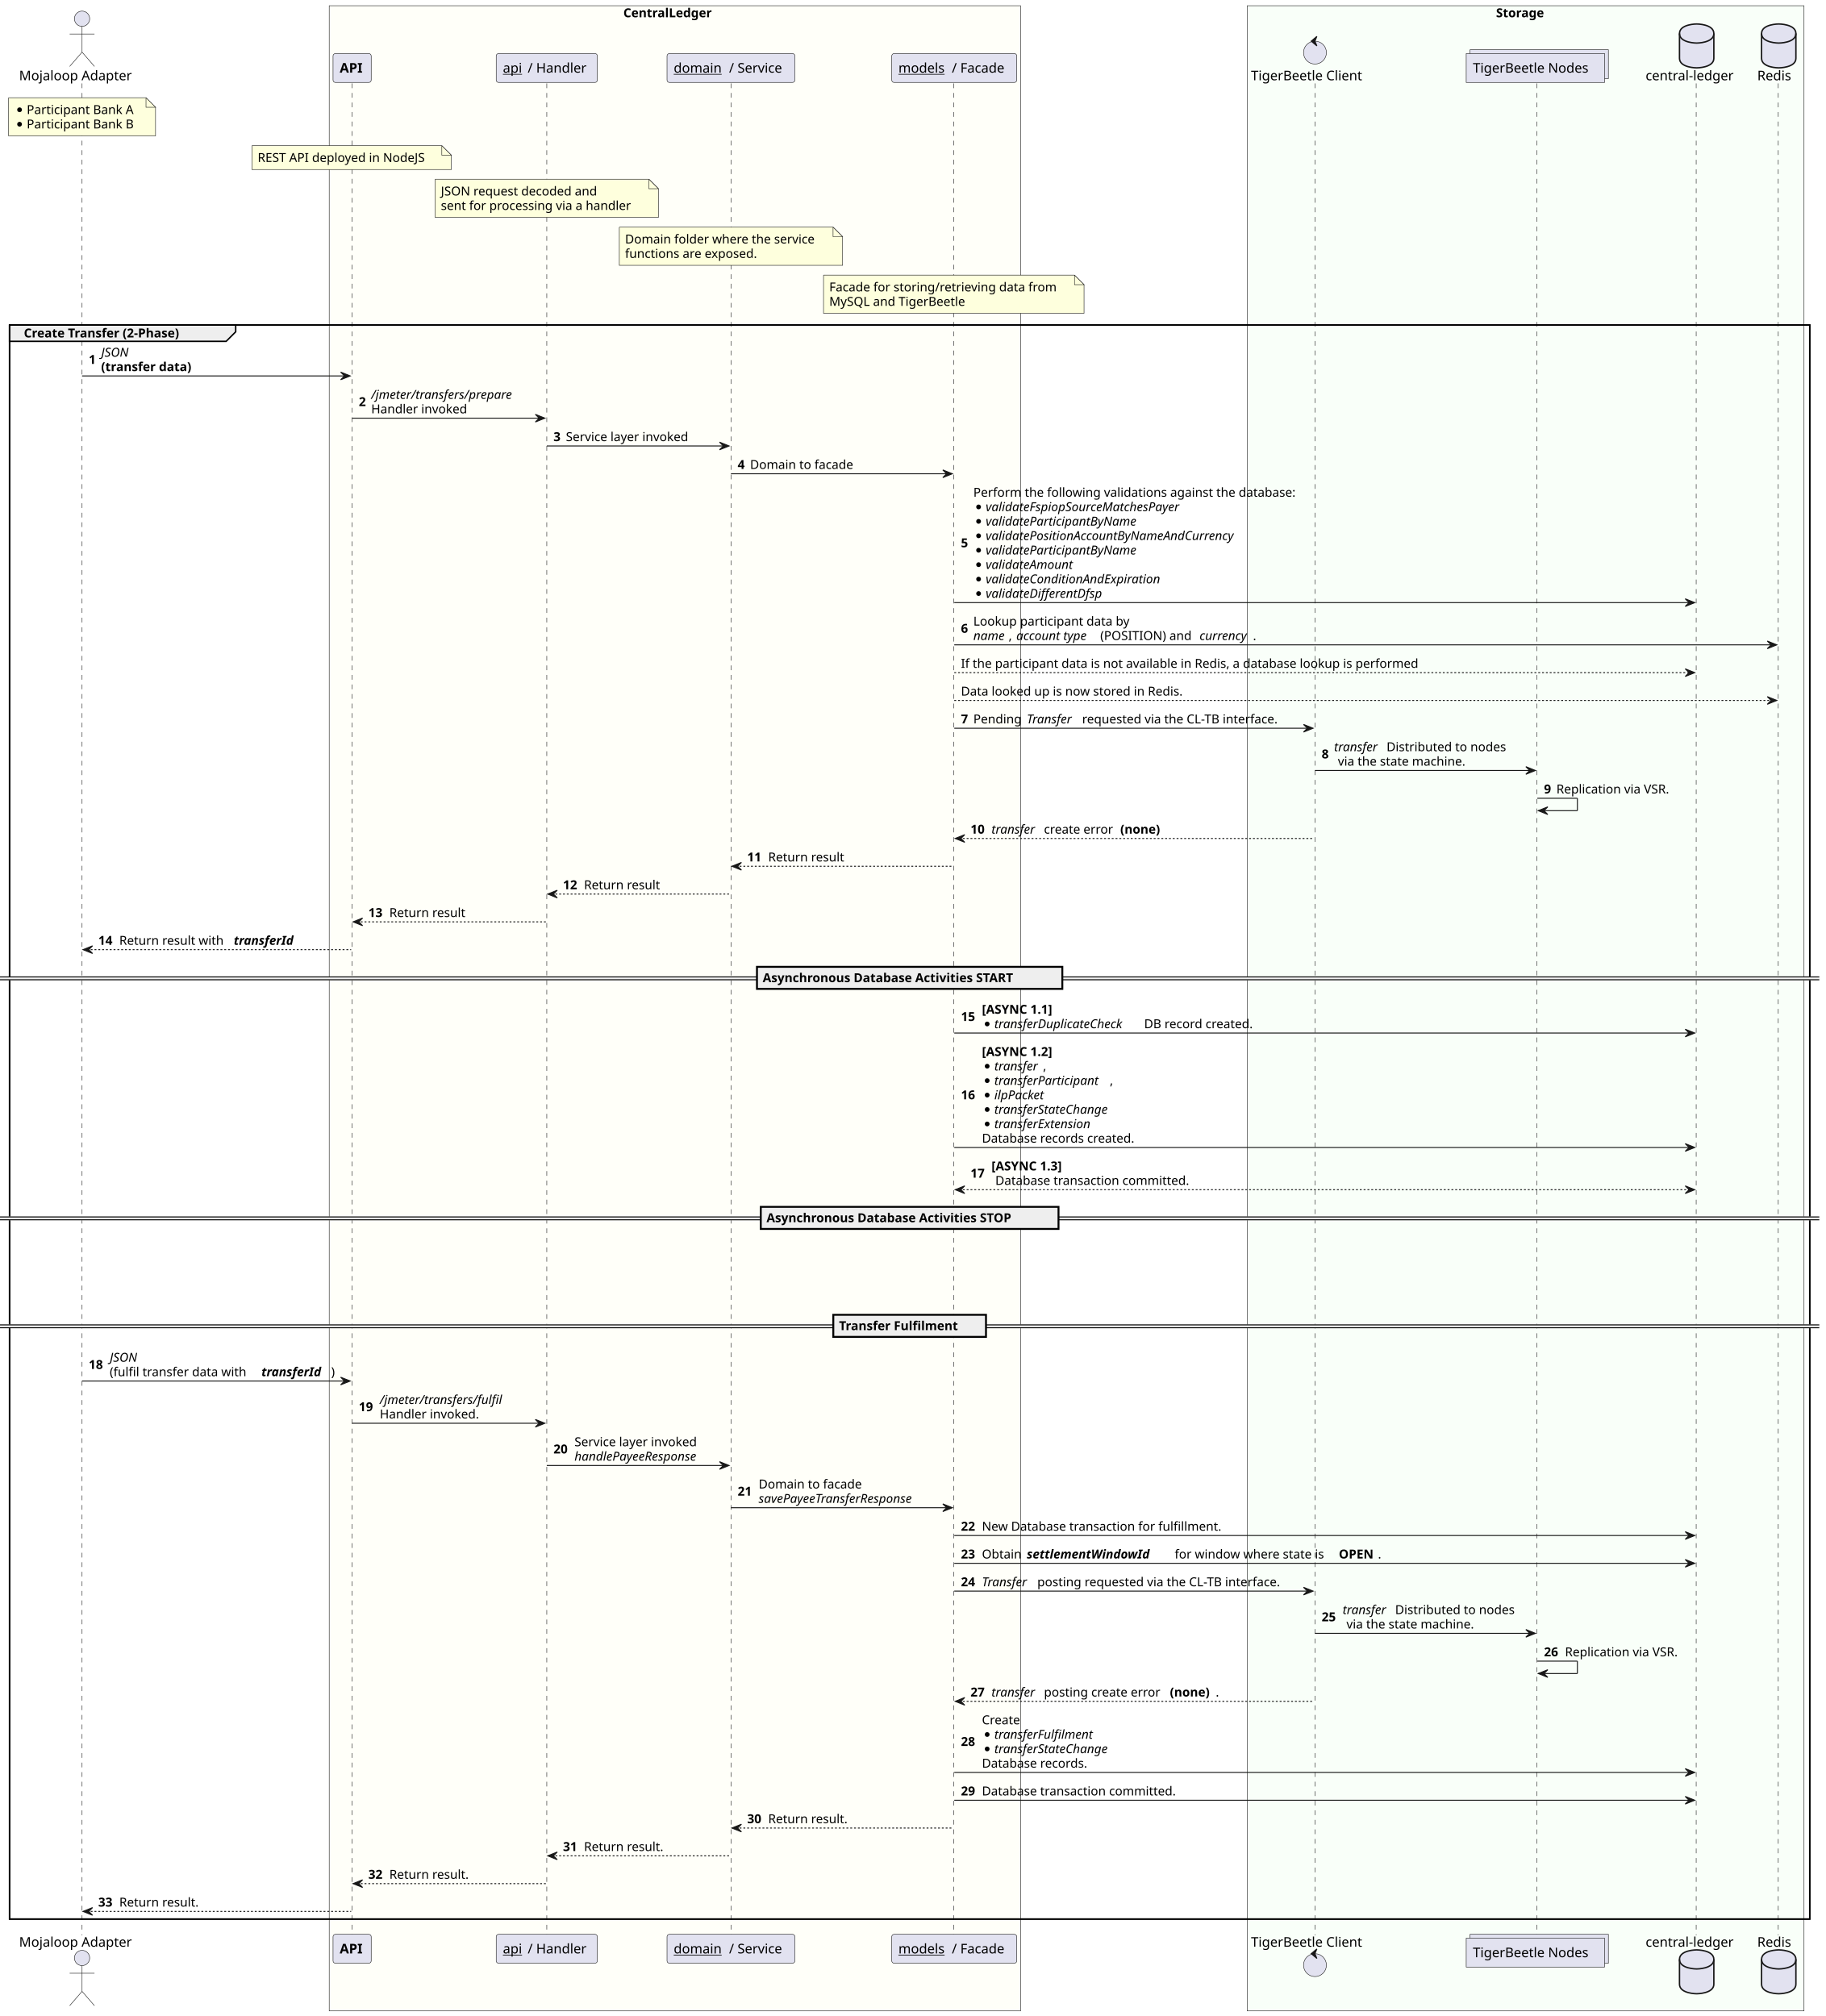
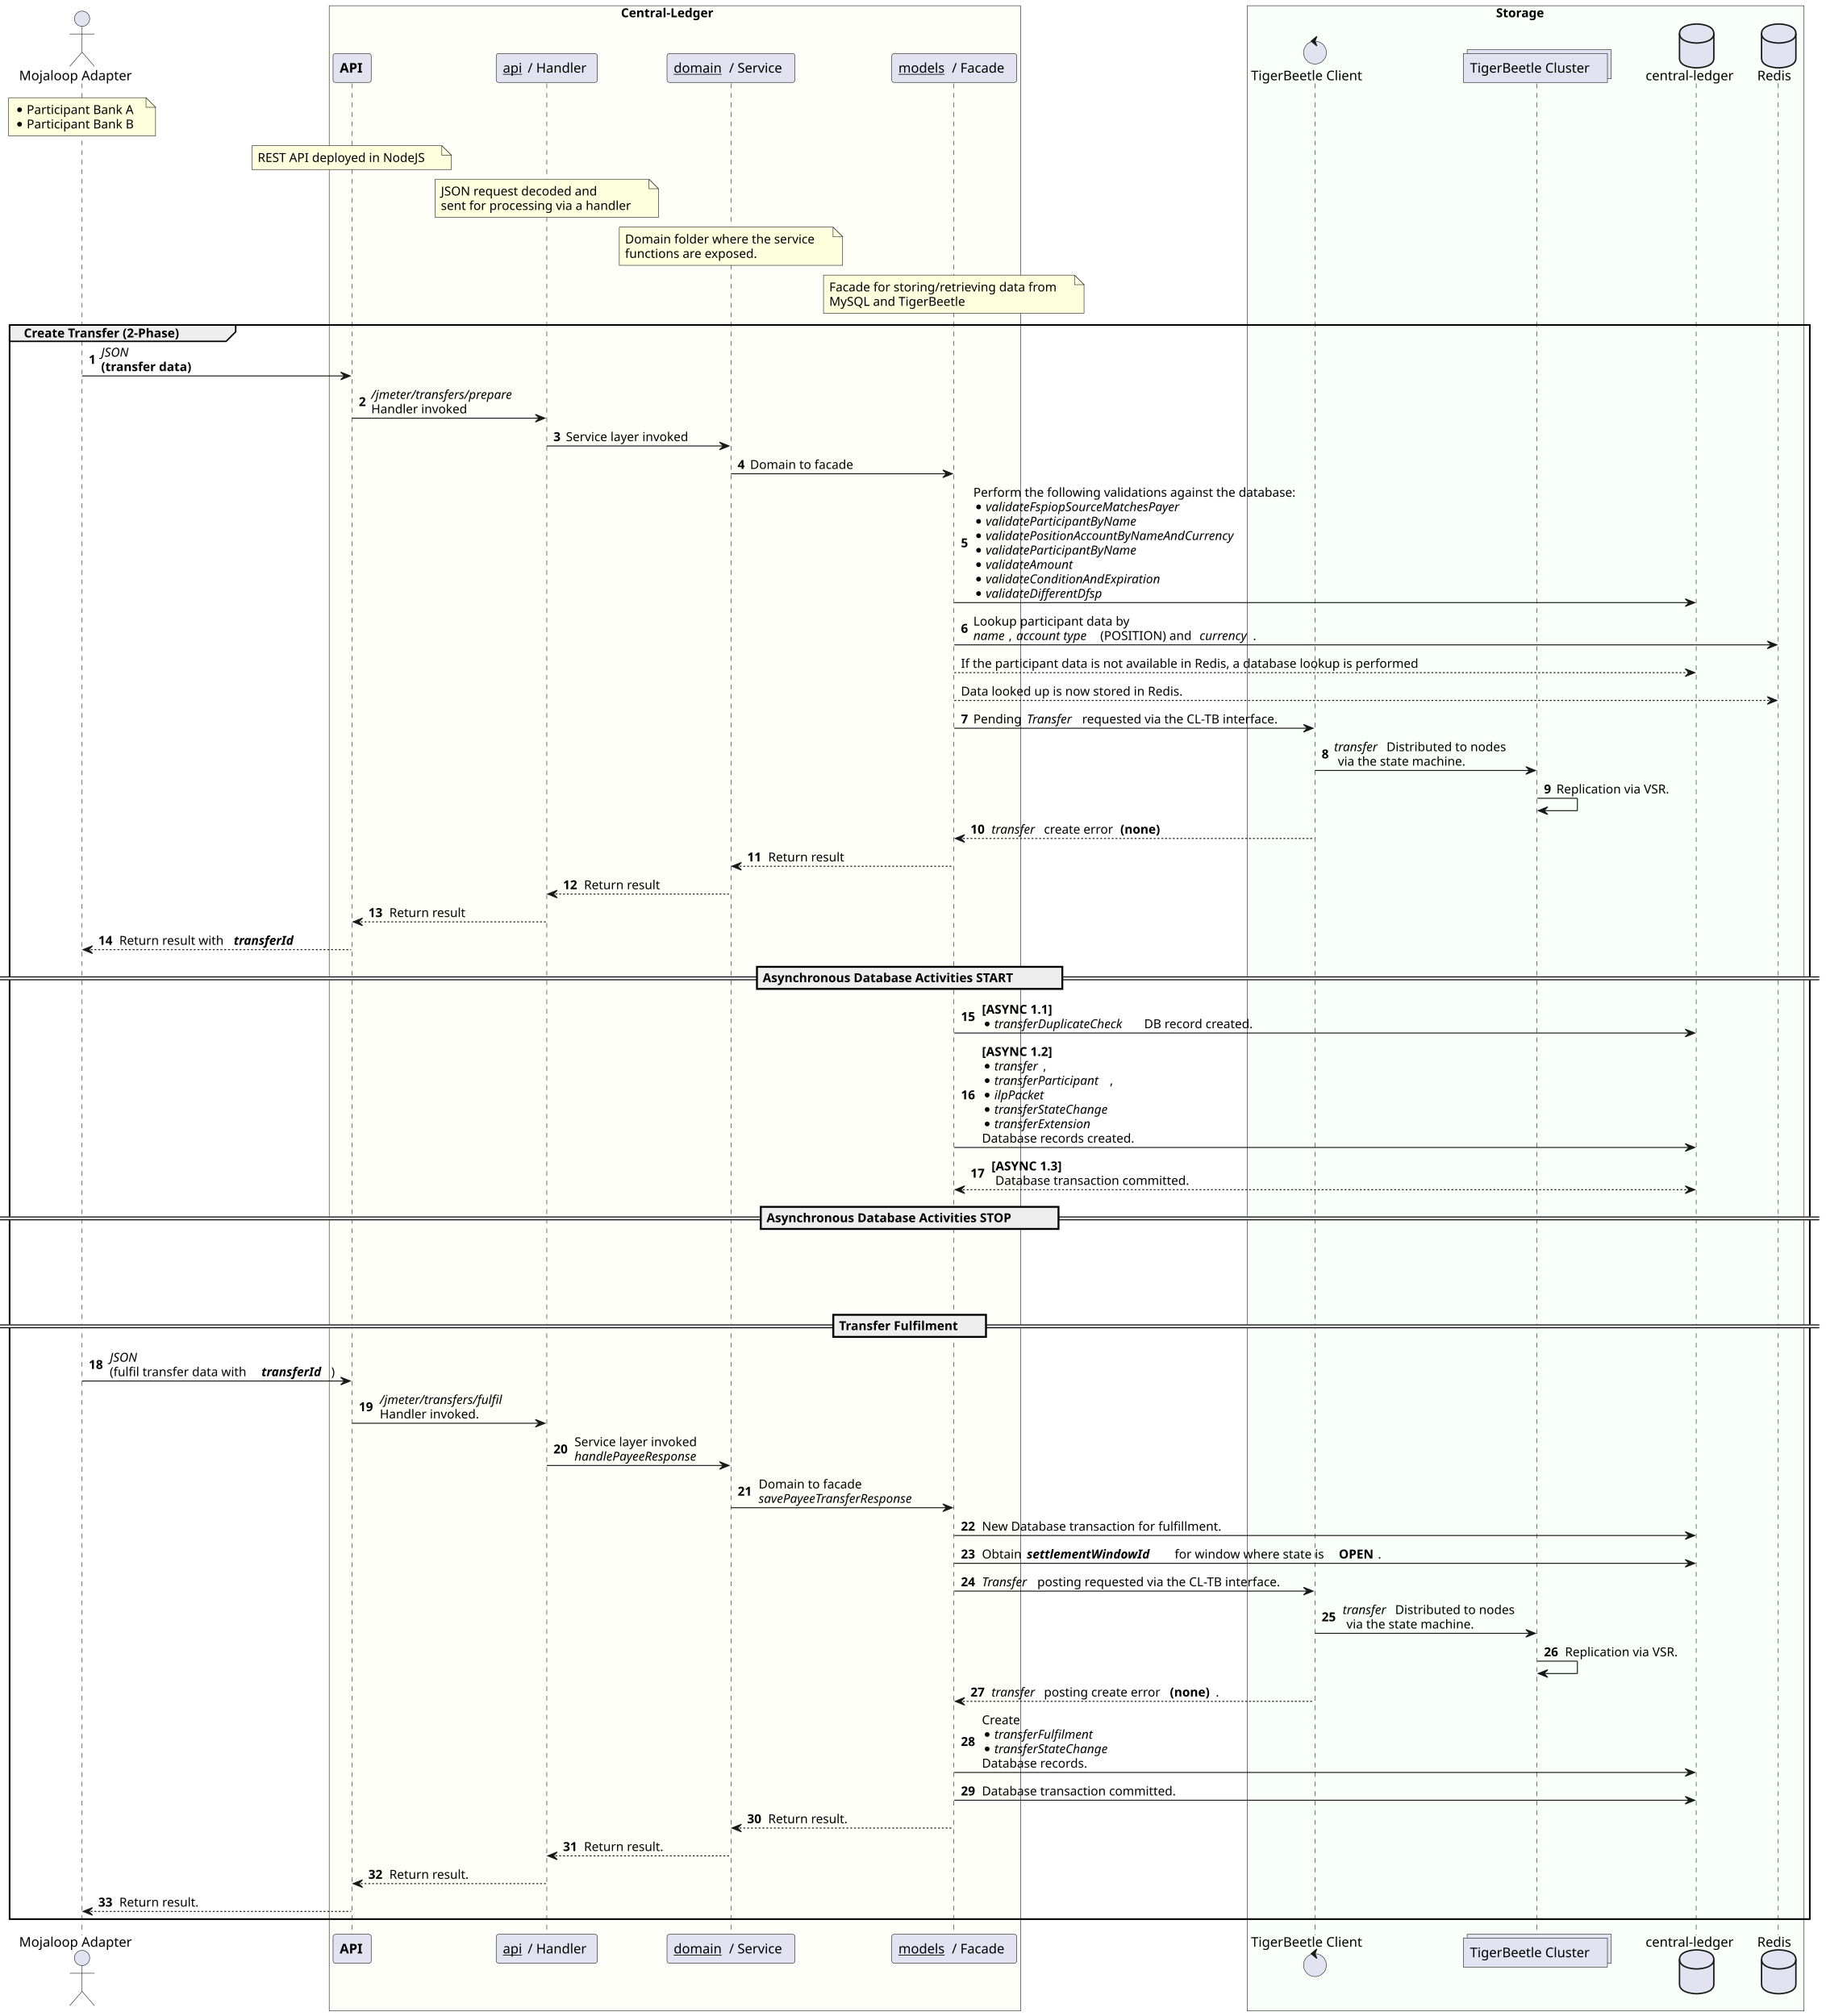
<svg xmlns="http://www.w3.org/2000/svg" contentStyleType="text/css" height="2113px" preserveAspectRatio="none" style="width:1913px;height:2113px;background:#FFFFFF;" version="1.1" viewBox="0 0 1913 2113" width="1913px" zoomAndPan="magnify">
  <defs />
  <g>
    <rect fill="#FFFFF9" height="2101.688" style="stroke:#181818;stroke-width:0.5;" width="724.5" x="345" y="6" />
-     <text fill="#000000" font-family="sans-serif" font-size="13" font-weight="bold" lengthAdjust="spacing" textLength="103" x="653.25" y="18.067">CentralLedger</text>
+     <text fill="#000000" font-family="sans-serif" font-size="13" font-weight="bold" lengthAdjust="spacing" textLength="108" x="650.75" y="18.067">Central-Ledger</text>
    <rect fill="#F9FFF9" height="2101.688" style="stroke:#181818;stroke-width:0.5;" width="583.5" x="1307" y="6" />
    <text fill="#000000" font-family="sans-serif" font-size="13" font-weight="bold" lengthAdjust="spacing" textLength="57" x="1567.75" y="18.067">Storage</text>
    <rect height="1670.766" style="stroke:#000000;stroke-width:1.5;fill:none;" width="1886.5" x="10" y="340.625" />
    <line style="stroke:#181818;stroke-width:0.5;fill:none;stroke-dasharray:5.0,5.0;" x1="86" x2="86" y1="87.43" y2="2028.391" />
    <line style="stroke:#181818;stroke-width:0.5;fill:none;stroke-dasharray:5.0,5.0;" x1="369" x2="369" y1="87.43" y2="2028.391" />
    <line style="stroke:#181818;stroke-width:0.5;fill:none;stroke-dasharray:5.0,5.0;" x1="573" x2="573" y1="87.43" y2="2028.391" />
    <line style="stroke:#181818;stroke-width:0.5;fill:none;stroke-dasharray:5.0,5.0;" x1="766" x2="766" y1="87.43" y2="2028.391" />
    <line style="stroke:#181818;stroke-width:0.5;fill:none;stroke-dasharray:5.0,5.0;" x1="999.5" x2="999.5" y1="87.43" y2="2028.391" />
    <line style="stroke:#181818;stroke-width:0.5;fill:none;stroke-dasharray:5.0,5.0;" x1="1378" x2="1378" y1="87.43" y2="2028.391" />
    <line style="stroke:#181818;stroke-width:0.5;fill:none;stroke-dasharray:5.0,5.0;" x1="1610.5" x2="1610.5" y1="87.43" y2="2028.391" />
    <line style="stroke:#181818;stroke-width:0.5;fill:none;stroke-dasharray:5.0,5.0;" x1="1777.5" x2="1777.5" y1="87.43" y2="2028.391" />
    <line style="stroke:#181818;stroke-width:0.5;fill:none;stroke-dasharray:5.0,5.0;" x1="1863.5" x2="1863.5" y1="87.43" y2="2028.391" />
    <text fill="#000000" font-family="sans-serif" font-size="14" lengthAdjust="spacing" textLength="126" x="20" y="84.128">Mojaloop Adapter</text>
    <ellipse cx="86" cy="19.633" fill="#E2E2F0" rx="8" ry="8" style="stroke:#181818;stroke-width:0.5;" />
    <path d="M86,27.633 L86,54.633 M73,35.633 L99,35.633 M86,54.633 L73,69.633 M86,54.633 L99,69.633 " fill="none" style="stroke:#181818;stroke-width:0.5;" />
    <text fill="#000000" font-family="sans-serif" font-size="14" lengthAdjust="spacing" textLength="126" x="20" y="2040.386">Mojaloop Adapter</text>
    <ellipse cx="86" cy="2052.188" fill="#E2E2F0" rx="8" ry="8" style="stroke:#181818;stroke-width:0.5;" />
    <path d="M86,2060.188 L86,2087.188 M73,2068.188 L99,2068.188 M86,2087.188 L73,2102.188 M86,2087.188 L99,2102.188 " fill="none" style="stroke:#181818;stroke-width:0.5;" />
    <rect fill="#E2E2F0" height="30.297" rx="2.5" ry="2.5" style="stroke:#181818;stroke-width:0.5;" width="40" x="349" y="56.133" />
    <text fill="#000000" font-family="sans-serif" font-size="14" font-weight="bold" lengthAdjust="spacing" textLength="26" x="356" y="76.128">API</text>
    <rect fill="#E2E2F0" height="30.297" rx="2.5" ry="2.5" style="stroke:#181818;stroke-width:0.5;" width="40" x="349" y="2027.391" />
    <text fill="#000000" font-family="sans-serif" font-size="14" font-weight="bold" lengthAdjust="spacing" textLength="26" x="356" y="2047.386">API</text>
    <rect fill="#E2E2F0" height="30.297" rx="2.5" ry="2.5" style="stroke:#181818;stroke-width:0.5;" width="106" x="520" y="56.133" />
    <text fill="#000000" font-family="sans-serif" font-size="14" lengthAdjust="spacing" text-decoration="underline" textLength="22" x="527" y="76.128">api</text>
    <text fill="#000000" font-family="sans-serif" font-size="14" lengthAdjust="spacing" textLength="66" x="553" y="76.128">/ Handler</text>
    <rect fill="#E2E2F0" height="30.297" rx="2.5" ry="2.5" style="stroke:#181818;stroke-width:0.5;" width="106" x="520" y="2027.391" />
    <text fill="#000000" font-family="sans-serif" font-size="14" lengthAdjust="spacing" text-decoration="underline" textLength="22" x="527" y="2047.386">api</text>
    <text fill="#000000" font-family="sans-serif" font-size="14" lengthAdjust="spacing" textLength="66" x="553" y="2047.386">/ Handler</text>
    <rect fill="#E2E2F0" height="30.297" rx="2.5" ry="2.5" style="stroke:#181818;stroke-width:0.5;" width="134" x="699" y="56.133" />
    <text fill="#000000" font-family="sans-serif" font-size="14" lengthAdjust="spacing" text-decoration="underline" textLength="54" x="706" y="76.128">domain</text>
    <text fill="#000000" font-family="sans-serif" font-size="14" lengthAdjust="spacing" textLength="62" x="764" y="76.128">/ Service</text>
    <rect fill="#E2E2F0" height="30.297" rx="2.5" ry="2.5" style="stroke:#181818;stroke-width:0.5;" width="134" x="699" y="2027.391" />
    <text fill="#000000" font-family="sans-serif" font-size="14" lengthAdjust="spacing" text-decoration="underline" textLength="54" x="706" y="2047.386">domain</text>
    <text fill="#000000" font-family="sans-serif" font-size="14" lengthAdjust="spacing" textLength="62" x="764" y="2047.386">/ Service</text>
    <rect fill="#E2E2F0" height="30.297" rx="2.5" ry="2.5" style="stroke:#181818;stroke-width:0.5;" width="131" x="934.5" y="56.133" />
    <text fill="#000000" font-family="sans-serif" font-size="14" lengthAdjust="spacing" text-decoration="underline" textLength="52" x="941.5" y="76.128">models</text>
    <text fill="#000000" font-family="sans-serif" font-size="14" lengthAdjust="spacing" textLength="61" x="997.5" y="76.128">/ Facade</text>
    <rect fill="#E2E2F0" height="30.297" rx="2.5" ry="2.5" style="stroke:#181818;stroke-width:0.5;" width="131" x="934.5" y="2027.391" />
    <text fill="#000000" font-family="sans-serif" font-size="14" lengthAdjust="spacing" text-decoration="underline" textLength="52" x="941.5" y="2047.386">models</text>
    <text fill="#000000" font-family="sans-serif" font-size="14" lengthAdjust="spacing" textLength="61" x="997.5" y="2047.386">/ Facade</text>
    <text fill="#000000" font-family="sans-serif" font-size="14" lengthAdjust="spacing" textLength="128" x="1311" y="84.128">TigerBeetle Client</text>
    <ellipse cx="1378" cy="55.133" fill="#E2E2F0" rx="12" ry="12" style="stroke:#181818;stroke-width:0.5;" />
    <polygon fill="#181818" points="1374,43.133,1380,38.133,1378,43.133,1380,48.133,1374,43.133" style="stroke:#181818;stroke-width:1.0;" />
    <text fill="#000000" font-family="sans-serif" font-size="14" lengthAdjust="spacing" textLength="128" x="1311" y="2040.386">TigerBeetle Client</text>
    <ellipse cx="1378" cy="2059.688" fill="#E2E2F0" rx="12" ry="12" style="stroke:#181818;stroke-width:0.5;" />
    <polygon fill="#181818" points="1374,2047.688,1380,2042.688,1378,2047.688,1380,2052.688,1374,2047.688" style="stroke:#181818;stroke-width:1.0;" />
-     <rect fill="#E2E2F0" height="30.297" style="stroke:#181818;stroke-width:0.5;" width="145" x="1540.5" y="52.133" />
-     <rect fill="#E2E2F0" height="30.297" style="stroke:#181818;stroke-width:0.5;" width="145" x="1536.5" y="56.133" />
-     <text fill="#000000" font-family="sans-serif" font-size="14" lengthAdjust="spacing" textLength="131" x="1543.5" y="76.128">TigerBeetle Nodes</text>
-     <rect fill="#E2E2F0" height="30.297" style="stroke:#181818;stroke-width:0.5;" width="145" x="1540.5" y="2027.391" />
-     <rect fill="#E2E2F0" height="30.297" style="stroke:#181818;stroke-width:0.5;" width="145" x="1536.5" y="2031.391" />
-     <text fill="#000000" font-family="sans-serif" font-size="14" lengthAdjust="spacing" textLength="131" x="1543.5" y="2051.386">TigerBeetle Nodes</text>
+     <rect fill="#E2E2F0" height="30.297" style="stroke:#181818;stroke-width:0.5;" width="151" x="1537.5" y="52.133" />
+     <rect fill="#E2E2F0" height="30.297" style="stroke:#181818;stroke-width:0.5;" width="151" x="1533.5" y="56.133" />
+     <text fill="#000000" font-family="sans-serif" font-size="14" lengthAdjust="spacing" textLength="137" x="1540.5" y="76.128">TigerBeetle Cluster</text>
+     <rect fill="#E2E2F0" height="30.297" style="stroke:#181818;stroke-width:0.5;" width="151" x="1537.5" y="2027.391" />
+     <rect fill="#E2E2F0" height="30.297" style="stroke:#181818;stroke-width:0.5;" width="151" x="1533.5" y="2031.391" />
+     <text fill="#000000" font-family="sans-serif" font-size="14" lengthAdjust="spacing" textLength="137" x="1540.5" y="2051.386">TigerBeetle Cluster</text>
    <text fill="#000000" font-family="sans-serif" font-size="14" lengthAdjust="spacing" textLength="101" x="1724.5" y="84.128">central-ledger</text>
    <path d="M1760,35.133 C1760,25.133 1778,25.133 1778,25.133 C1778,25.133 1796,25.133 1796,35.133 L1796,61.133 C1796,71.133 1778,71.133 1778,71.133 C1778,71.133 1760,71.133 1760,61.133 L1760,35.133 " fill="#E2E2F0" style="stroke:#181818;stroke-width:1.5;" />
    <path d="M1760,35.133 C1760,45.133 1778,45.133 1778,45.133 C1778,45.133 1796,45.133 1796,35.133 " fill="none" style="stroke:#181818;stroke-width:1.5;" />
    <text fill="#000000" font-family="sans-serif" font-size="14" lengthAdjust="spacing" textLength="101" x="1724.5" y="2040.386">central-ledger</text>
    <path d="M1760,2053.688 C1760,2043.688 1778,2043.688 1778,2043.688 C1778,2043.688 1796,2043.688 1796,2053.688 L1796,2079.688 C1796,2089.688 1778,2089.688 1778,2089.688 C1778,2089.688 1760,2089.688 1760,2079.688 L1760,2053.688 " fill="#E2E2F0" style="stroke:#181818;stroke-width:1.5;" />
    <path d="M1760,2053.688 C1760,2063.688 1778,2063.688 1778,2063.688 C1778,2063.688 1796,2063.688 1796,2053.688 " fill="none" style="stroke:#181818;stroke-width:1.5;" />
    <text fill="#000000" font-family="sans-serif" font-size="14" lengthAdjust="spacing" textLength="39" x="1841.5" y="84.128">Redis</text>
    <path d="M1846,35.133 C1846,25.133 1864,25.133 1864,25.133 C1864,25.133 1882,25.133 1882,35.133 L1882,61.133 C1882,71.133 1864,71.133 1864,71.133 C1864,71.133 1846,71.133 1846,61.133 L1846,35.133 " fill="#E2E2F0" style="stroke:#181818;stroke-width:1.5;" />
    <path d="M1846,35.133 C1846,45.133 1864,45.133 1864,45.133 C1864,45.133 1882,45.133 1882,35.133 " fill="none" style="stroke:#181818;stroke-width:1.5;" />
    <text fill="#000000" font-family="sans-serif" font-size="14" lengthAdjust="spacing" textLength="39" x="1841.5" y="2040.386">Redis</text>
    <path d="M1846,2053.688 C1846,2043.688 1864,2043.688 1864,2043.688 C1864,2043.688 1882,2043.688 1882,2053.688 L1882,2079.688 C1882,2089.688 1864,2089.688 1864,2089.688 C1864,2089.688 1846,2089.688 1846,2079.688 L1846,2053.688 " fill="#E2E2F0" style="stroke:#181818;stroke-width:1.5;" />
    <path d="M1846,2053.688 C1846,2063.688 1864,2063.688 1864,2063.688 C1864,2063.688 1882,2063.688 1882,2053.688 " fill="none" style="stroke:#181818;stroke-width:1.5;" />
    <path d="M9,102.43 L9,142.43 L163,142.43 L163,112.43 L153,102.43 L9,102.43 " fill="#FEFFDD" style="stroke:#181818;stroke-width:0.5;" />
    <path d="M153,102.43 L153,112.43 L163,112.43 L153,102.43 " fill="#FEFFDD" style="stroke:#181818;stroke-width:0.5;" />
    <ellipse cx="20.5" cy="115.062" fill="#000000" rx="2.5" ry="2.5" style="stroke:#000000;stroke-width:0.0;" />
    <text fill="#000000" font-family="sans-serif" font-size="13" lengthAdjust="spacing" textLength="120" x="28" y="119.497">Participant Bank A</text>
    <ellipse cx="20.5" cy="130.195" fill="#000000" rx="2.5" ry="2.5" style="stroke:#000000;stroke-width:0.0;" />
    <text fill="#000000" font-family="sans-serif" font-size="13" lengthAdjust="spacing" textLength="120" x="28" y="134.629">Participant Bank B</text>
    <path d="M264,152.695 L264,177.695 L473,177.695 L473,162.695 L463,152.695 L264,152.695 " fill="#FEFFDD" style="stroke:#181818;stroke-width:0.5;" />
    <path d="M463,152.695 L463,162.695 L473,162.695 L463,152.695 " fill="#FEFFDD" style="stroke:#181818;stroke-width:0.5;" />
    <text fill="#000000" font-family="sans-serif" font-size="13" lengthAdjust="spacing" textLength="188" x="270" y="169.762">REST API deployed in NodeJS</text>
    <path d="M456,187.828 L456,227.828 L690,227.828 L690,197.828 L680,187.828 L456,187.828 " fill="#FEFFDD" style="stroke:#181818;stroke-width:0.5;" />
    <path d="M680,187.828 L680,197.828 L690,197.828 L680,187.828 " fill="#FEFFDD" style="stroke:#181818;stroke-width:0.5;" />
    <text fill="#000000" font-family="sans-serif" font-size="13" lengthAdjust="spacing" textLength="172" x="462" y="204.895">JSON request decoded and</text>
    <text fill="#000000" font-family="sans-serif" font-size="13" lengthAdjust="spacing" textLength="213" x="462" y="220.028">sent for processing via a handler</text>
    <path d="M649,238.094 L649,278.094 L883,278.094 L883,248.094 L873,238.094 L649,238.094 " fill="#FEFFDD" style="stroke:#181818;stroke-width:0.5;" />
    <path d="M873,238.094 L873,248.094 L883,248.094 L873,238.094 " fill="#FEFFDD" style="stroke:#181818;stroke-width:0.5;" />
    <text fill="#000000" font-family="sans-serif" font-size="13" lengthAdjust="spacing" textLength="213" x="655" y="255.161">Domain folder where the service</text>
    <text fill="#000000" font-family="sans-serif" font-size="13" lengthAdjust="spacing" textLength="148" x="655" y="270.293">functions are exposed.</text>
    <path d="M863,288.359 L863,328.359 L1136,328.359 L1136,298.359 L1126,288.359 L863,288.359 " fill="#FEFFDD" style="stroke:#181818;stroke-width:0.5;" />
    <path d="M1126,288.359 L1126,298.359 L1136,298.359 L1126,288.359 " fill="#FEFFDD" style="stroke:#181818;stroke-width:0.5;" />
    <text fill="#000000" font-family="sans-serif" font-size="13" lengthAdjust="spacing" textLength="252" x="869" y="305.426">Facade for storing/retrieving data from</text>
    <text fill="#000000" font-family="sans-serif" font-size="13" lengthAdjust="spacing" textLength="151" x="869" y="320.559">MySQL and TigerBeetle</text>
    <path d="M10,340.625 L247,340.625 L247,347.758 L237,357.758 L10,357.758 L10,340.625 " fill="#EEEEEE" style="stroke:#000000;stroke-width:1.5;" />
    <rect fill="none" height="1670.766" style="stroke:#000000;stroke-width:1.5;" width="1886.5" x="10" y="340.625" />
    <text fill="#000000" font-family="sans-serif" font-size="13" font-weight="bold" lengthAdjust="spacing" textLength="192" x="25" y="353.692">Create Transfer (2-Phase)</text>
    <polygon fill="#181818" points="357,390.023,367,394.023,357,398.023,361,394.023" style="stroke:#181818;stroke-width:1.0;" />
    <line style="stroke:#181818;stroke-width:1.0;" x1="86" x2="363" y1="394.023" y2="394.023" />
    <text fill="#000000" font-family="sans-serif" font-size="13" font-weight="bold" lengthAdjust="spacing" textLength="9" x="93" y="381.391">1</text>
    <text fill="#000000" font-family="sans-serif" font-size="13" font-style="italic" lengthAdjust="spacing" textLength="32" x="106" y="373.825">JSON</text>
    <text fill="#000000" font-family="sans-serif" font-size="13" lengthAdjust="spacing" textLength="4" x="138" y="373.825"> </text>
    <text fill="#000000" font-family="sans-serif" font-size="13" font-weight="bold" lengthAdjust="spacing" textLength="109" x="106" y="388.957">(transfer data)</text>
    <polygon fill="#181818" points="561,434.289,571,438.289,561,442.289,565,438.289" style="stroke:#181818;stroke-width:1.0;" />
    <line style="stroke:#181818;stroke-width:1.0;" x1="369" x2="567" y1="438.289" y2="438.289" />
    <text fill="#000000" font-family="sans-serif" font-size="13" font-weight="bold" lengthAdjust="spacing" textLength="9" x="376" y="425.657">2</text>
    <text fill="#000000" font-family="sans-serif" font-size="13" font-style="italic" lengthAdjust="spacing" textLength="163" x="389" y="418.09">/jmeter/transfers/prepare</text>
    <text fill="#000000" font-family="sans-serif" font-size="13" lengthAdjust="spacing" textLength="4" x="552" y="418.09"> </text>
    <text fill="#000000" font-family="sans-serif" font-size="13" lengthAdjust="spacing" textLength="107" x="389" y="433.223">Handler invoked</text>
    <polygon fill="#181818" points="754,463.422,764,467.422,754,471.422,758,467.422" style="stroke:#181818;stroke-width:1.0;" />
    <line style="stroke:#181818;stroke-width:1.0;" x1="573" x2="760" y1="467.422" y2="467.422" />
    <text fill="#000000" font-family="sans-serif" font-size="13" font-weight="bold" lengthAdjust="spacing" textLength="9" x="580" y="462.356">3</text>
    <text fill="#000000" font-family="sans-serif" font-size="13" lengthAdjust="spacing" textLength="141" x="593" y="462.356">Service layer invoked</text>
    <polygon fill="#181818" points="988,492.555,998,496.555,988,500.555,992,496.555" style="stroke:#181818;stroke-width:1.0;" />
    <line style="stroke:#181818;stroke-width:1.0;" x1="766" x2="994" y1="496.555" y2="496.555" />
    <text fill="#000000" font-family="sans-serif" font-size="13" font-weight="bold" lengthAdjust="spacing" textLength="9" x="773" y="491.489">4</text>
    <text fill="#000000" font-family="sans-serif" font-size="13" lengthAdjust="spacing" textLength="116" x="786" y="491.489">Domain to facade</text>
    <polygon fill="#181818" points="1766,627.617,1776,631.617,1766,635.617,1770,631.617" style="stroke:#181818;stroke-width:1.0;" />
    <line style="stroke:#181818;stroke-width:1.0;" x1="1000" x2="1772" y1="631.617" y2="631.617" />
    <text fill="#000000" font-family="sans-serif" font-size="13" font-weight="bold" lengthAdjust="spacing" textLength="9" x="1007" y="573.586">5</text>
    <text fill="#000000" font-family="sans-serif" font-size="13" lengthAdjust="spacing" textLength="362" x="1020" y="520.622">Perform the following validations against the database:</text>
    <ellipse cx="1025.5" cy="531.32" fill="#000000" rx="2.5" ry="2.5" style="stroke:#000000;stroke-width:0.0;" />
    <text fill="#000000" font-family="sans-serif" font-size="13" font-style="italic" lengthAdjust="spacing" textLength="230" x="1033" y="535.754">validateFspiopSourceMatchesPayer</text>
    <ellipse cx="1025.5" cy="546.453" fill="#000000" rx="2.5" ry="2.5" style="stroke:#000000;stroke-width:0.0;" />
    <text fill="#000000" font-family="sans-serif" font-size="13" font-style="italic" lengthAdjust="spacing" textLength="179" x="1033" y="550.887">validateParticipantByName</text>
    <ellipse cx="1025.5" cy="561.586" fill="#000000" rx="2.5" ry="2.5" style="stroke:#000000;stroke-width:0.0;" />
    <text fill="#000000" font-family="sans-serif" font-size="13" font-style="italic" lengthAdjust="spacing" textLength="296" x="1033" y="566.02">validatePositionAccountByNameAndCurrency</text>
    <ellipse cx="1025.5" cy="576.719" fill="#000000" rx="2.5" ry="2.5" style="stroke:#000000;stroke-width:0.0;" />
    <text fill="#000000" font-family="sans-serif" font-size="13" font-style="italic" lengthAdjust="spacing" textLength="179" x="1033" y="581.153">validateParticipantByName</text>
    <ellipse cx="1025.5" cy="591.852" fill="#000000" rx="2.5" ry="2.5" style="stroke:#000000;stroke-width:0.0;" />
    <text fill="#000000" font-family="sans-serif" font-size="13" font-style="italic" lengthAdjust="spacing" textLength="104" x="1033" y="596.286">validateAmount</text>
    <ellipse cx="1025.5" cy="606.984" fill="#000000" rx="2.5" ry="2.5" style="stroke:#000000;stroke-width:0.0;" />
    <text fill="#000000" font-family="sans-serif" font-size="13" font-style="italic" lengthAdjust="spacing" textLength="206" x="1033" y="611.418">validateConditionAndExpiration</text>
    <ellipse cx="1025.5" cy="622.117" fill="#000000" rx="2.5" ry="2.5" style="stroke:#000000;stroke-width:0.0;" />
    <text fill="#000000" font-family="sans-serif" font-size="13" font-style="italic" lengthAdjust="spacing" textLength="141" x="1033" y="626.551">validateDifferentDfsp</text>
    <polygon fill="#181818" points="1852,671.883,1862,675.883,1852,679.883,1856,675.883" style="stroke:#181818;stroke-width:1.0;" />
    <line style="stroke:#181818;stroke-width:1.0;" x1="1000" x2="1858" y1="675.883" y2="675.883" />
    <text fill="#000000" font-family="sans-serif" font-size="13" font-weight="bold" lengthAdjust="spacing" textLength="9" x="1007" y="663.25">6</text>
    <text fill="#000000" font-family="sans-serif" font-size="13" lengthAdjust="spacing" textLength="174" x="1020" y="655.684">Lookup participant data by</text>
    <text fill="#000000" font-family="sans-serif" font-size="13" font-style="italic" lengthAdjust="spacing" textLength="37" x="1020" y="670.817">name</text>
    <text fill="#000000" font-family="sans-serif" font-size="13" lengthAdjust="spacing" textLength="4" x="1057" y="670.817">,</text>
    <text fill="#000000" font-family="sans-serif" font-size="13" font-style="italic" lengthAdjust="spacing" textLength="84" x="1065" y="670.817">account type</text>
    <text fill="#000000" font-family="sans-serif" font-size="13" lengthAdjust="spacing" textLength="100" x="1153" y="670.817">(POSITION) and</text>
    <text fill="#000000" font-family="sans-serif" font-size="13" font-style="italic" lengthAdjust="spacing" textLength="56" x="1257" y="670.817">currency</text>
    <text fill="#000000" font-family="sans-serif" font-size="13" lengthAdjust="spacing" textLength="4" x="1313" y="670.817">.</text>
    <polygon fill="#181818" points="1766,701.016,1776,705.016,1766,709.016,1770,705.016" style="stroke:#181818;stroke-width:1.0;" />
    <line style="stroke:#181818;stroke-width:1.0;stroke-dasharray:2.0,2.0;" x1="1000" x2="1772" y1="705.016" y2="705.016" />
    <text fill="#000000" font-family="sans-serif" font-size="13" lengthAdjust="spacing" textLength="516" x="1007" y="699.95">If the participant data is not available in Redis, a database lookup is performed</text>
    <polygon fill="#181818" points="1852,730.148,1862,734.148,1852,738.148,1856,734.148" style="stroke:#181818;stroke-width:1.0;" />
    <line style="stroke:#181818;stroke-width:1.0;stroke-dasharray:2.0,2.0;" x1="1000" x2="1858" y1="734.148" y2="734.148" />
    <text fill="#000000" font-family="sans-serif" font-size="13" lengthAdjust="spacing" textLength="250" x="1007" y="729.082">Data looked up is now stored in Redis.</text>
    <polygon fill="#181818" points="1366,759.281,1376,763.281,1366,767.281,1370,763.281" style="stroke:#181818;stroke-width:1.0;" />
    <line style="stroke:#181818;stroke-width:1.0;" x1="1000" x2="1372" y1="763.281" y2="763.281" />
    <text fill="#000000" font-family="sans-serif" font-size="13" font-weight="bold" lengthAdjust="spacing" textLength="9" x="1007" y="758.215">7</text>
    <text fill="#000000" font-family="sans-serif" font-size="13" lengthAdjust="spacing" textLength="52" x="1020" y="758.215">Pending</text>
    <text fill="#000000" font-family="sans-serif" font-size="13" font-style="italic" lengthAdjust="spacing" textLength="54" x="1076" y="758.215">Transfer</text>
    <text fill="#000000" font-family="sans-serif" font-size="13" lengthAdjust="spacing" textLength="222" x="1134" y="758.215">requested via the CL-TB interface.</text>
    <polygon fill="#181818" points="1599,803.547,1609,807.547,1599,811.547,1603,807.547" style="stroke:#181818;stroke-width:1.0;" />
    <line style="stroke:#181818;stroke-width:1.0;" x1="1378" x2="1605" y1="807.547" y2="807.547" />
    <text fill="#000000" font-family="sans-serif" font-size="13" font-weight="bold" lengthAdjust="spacing" textLength="9" x="1385" y="794.915">8</text>
    <text fill="#000000" font-family="sans-serif" font-size="13" font-style="italic" lengthAdjust="spacing" textLength="51" x="1398" y="787.348">transfer</text>
    <text fill="#000000" font-family="sans-serif" font-size="13" lengthAdjust="spacing" textLength="132" x="1453" y="787.348">Distributed to nodes</text>
    <text fill="#000000" font-family="sans-serif" font-size="13" lengthAdjust="spacing" textLength="146" x="1402" y="802.481">via the state machine.</text>
    <line style="stroke:#181818;stroke-width:1.0;" x1="1611" x2="1653" y1="836.68" y2="836.68" />
    <line style="stroke:#181818;stroke-width:1.0;" x1="1653" x2="1653" y1="836.68" y2="849.68" />
    <line style="stroke:#181818;stroke-width:1.0;" x1="1612" x2="1653" y1="849.68" y2="849.68" />
    <polygon fill="#181818" points="1622,845.68,1612,849.68,1622,853.68,1618,849.68" style="stroke:#181818;stroke-width:1.0;" />
    <text fill="#000000" font-family="sans-serif" font-size="13" font-weight="bold" lengthAdjust="spacing" textLength="9" x="1618" y="831.614">9</text>
    <text fill="#000000" font-family="sans-serif" font-size="13" lengthAdjust="spacing" textLength="131" x="1631" y="831.614">Replication via VSR.</text>
    <polygon fill="#181818" points="1011,874.812,1001,878.812,1011,882.812,1007,878.812" style="stroke:#181818;stroke-width:1.0;" />
    <line style="stroke:#181818;stroke-width:1.0;stroke-dasharray:2.0,2.0;" x1="1005" x2="1377" y1="878.812" y2="878.812" />
    <text fill="#000000" font-family="sans-serif" font-size="13" font-weight="bold" lengthAdjust="spacing" textLength="18" x="1017" y="873.747">10</text>
    <text fill="#000000" font-family="sans-serif" font-size="13" font-style="italic" lengthAdjust="spacing" textLength="51" x="1039" y="873.747">transfer</text>
    <text fill="#000000" font-family="sans-serif" font-size="13" lengthAdjust="spacing" textLength="76" x="1094" y="873.747">create error</text>
    <text fill="#000000" font-family="sans-serif" font-size="13" font-weight="bold" lengthAdjust="spacing" textLength="48" x="1174" y="873.747">(none)</text>
    <polygon fill="#181818" points="777,903.945,767,907.945,777,911.945,773,907.945" style="stroke:#181818;stroke-width:1.0;" />
    <line style="stroke:#181818;stroke-width:1.0;stroke-dasharray:2.0,2.0;" x1="771" x2="999" y1="907.945" y2="907.945" />
    <text fill="#000000" font-family="sans-serif" font-size="13" font-weight="bold" lengthAdjust="spacing" textLength="18" x="783" y="902.879">11</text>
    <text fill="#000000" font-family="sans-serif" font-size="13" lengthAdjust="spacing" textLength="84" x="805" y="902.879">Return result</text>
    <polygon fill="#181818" points="584,933.078,574,937.078,584,941.078,580,937.078" style="stroke:#181818;stroke-width:1.0;" />
    <line style="stroke:#181818;stroke-width:1.0;stroke-dasharray:2.0,2.0;" x1="578" x2="765" y1="937.078" y2="937.078" />
    <text fill="#000000" font-family="sans-serif" font-size="13" font-weight="bold" lengthAdjust="spacing" textLength="18" x="590" y="932.012">12</text>
    <text fill="#000000" font-family="sans-serif" font-size="13" lengthAdjust="spacing" textLength="84" x="612" y="932.012">Return result</text>
    <polygon fill="#181818" points="380,962.211,370,966.211,380,970.211,376,966.211" style="stroke:#181818;stroke-width:1.0;" />
    <line style="stroke:#181818;stroke-width:1.0;stroke-dasharray:2.0,2.0;" x1="374" x2="572" y1="966.211" y2="966.211" />
    <text fill="#000000" font-family="sans-serif" font-size="13" font-weight="bold" lengthAdjust="spacing" textLength="18" x="386" y="961.145">13</text>
    <text fill="#000000" font-family="sans-serif" font-size="13" lengthAdjust="spacing" textLength="84" x="408" y="961.145">Return result</text>
    <polygon fill="#181818" points="97,991.344,87,995.344,97,999.344,93,995.344" style="stroke:#181818;stroke-width:1.0;" />
    <line style="stroke:#181818;stroke-width:1.0;stroke-dasharray:2.0,2.0;" x1="91" x2="368" y1="995.344" y2="995.344" />
    <text fill="#000000" font-family="sans-serif" font-size="13" font-weight="bold" lengthAdjust="spacing" textLength="18" x="103" y="990.278">14</text>
    <text fill="#000000" font-family="sans-serif" font-size="13" lengthAdjust="spacing" textLength="116" x="125" y="990.278">Return result with</text>
    <text fill="#000000" font-family="sans-serif" font-size="13" font-style="italic" font-weight="bold" lengthAdjust="spacing" textLength="73" x="245" y="990.278">transferId</text>
    <rect fill="#EEEEEE" height="3" style="stroke:#EEEEEE;stroke-width:1.0;" width="1906.5" x="0" y="1023.91" />
    <line style="stroke:#000000;stroke-width:1.0;" x1="0" x2="1906.5" y1="1023.91" y2="1023.91" />
    <line style="stroke:#000000;stroke-width:1.0;" x1="0" x2="1906.5" y1="1026.91" y2="1026.91" />
    <rect fill="#EEEEEE" height="23.133" style="stroke:#000000;stroke-width:2.0;" width="320" x="793.25" y="1013.344" />
    <text fill="#000000" font-family="sans-serif" font-size="13" font-weight="bold" lengthAdjust="spacing" textLength="301" x="799.25" y="1029.411">Asynchronous Database Activities START</text>
    <polygon fill="#181818" points="1766,1078.742,1776,1082.742,1766,1086.742,1770,1082.742" style="stroke:#181818;stroke-width:1.0;" />
    <line style="stroke:#181818;stroke-width:1.0;" x1="1000" x2="1772" y1="1082.742" y2="1082.742" />
    <text fill="#000000" font-family="sans-serif" font-size="13" font-weight="bold" lengthAdjust="spacing" textLength="18" x="1007" y="1070.11">15</text>
    <text fill="#000000" font-family="sans-serif" font-size="13" font-weight="bold" lengthAdjust="spacing" textLength="89" x="1029" y="1062.543">[ASYNC 1.1]</text>
    <ellipse cx="1034.5" cy="1073.242" fill="#000000" rx="2.5" ry="2.5" style="stroke:#000000;stroke-width:0.0;" />
    <text fill="#000000" font-family="sans-serif" font-size="13" font-style="italic" lengthAdjust="spacing" textLength="153" x="1042" y="1077.676">transferDuplicateCheck</text>
    <text fill="#000000" font-family="sans-serif" font-size="13" lengthAdjust="spacing" textLength="121" x="1199" y="1077.676">DB record created.</text>
    <polygon fill="#181818" points="1766,1198.672,1776,1202.672,1766,1206.672,1770,1202.672" style="stroke:#181818;stroke-width:1.0;" />
    <line style="stroke:#181818;stroke-width:1.0;" x1="1000" x2="1772" y1="1202.672" y2="1202.672" />
    <text fill="#000000" font-family="sans-serif" font-size="13" font-weight="bold" lengthAdjust="spacing" textLength="18" x="1007" y="1152.207">16</text>
    <text fill="#000000" font-family="sans-serif" font-size="13" font-weight="bold" lengthAdjust="spacing" textLength="89" x="1029" y="1106.809">[ASYNC 1.2]</text>
    <ellipse cx="1034.5" cy="1117.508" fill="#000000" rx="2.5" ry="2.5" style="stroke:#000000;stroke-width:0.0;" />
    <text fill="#000000" font-family="sans-serif" font-size="13" font-style="italic" lengthAdjust="spacing" textLength="51" x="1042" y="1121.942">transfer</text>
    <text fill="#000000" font-family="sans-serif" font-size="13" lengthAdjust="spacing" textLength="4" x="1093" y="1121.942">,</text>
    <ellipse cx="1034.5" cy="1132.641" fill="#000000" rx="2.5" ry="2.5" style="stroke:#000000;stroke-width:0.0;" />
    <text fill="#000000" font-family="sans-serif" font-size="13" font-style="italic" lengthAdjust="spacing" textLength="121" x="1042" y="1137.075">transferParticipant</text>
    <text fill="#000000" font-family="sans-serif" font-size="13" lengthAdjust="spacing" textLength="4" x="1163" y="1137.075">,</text>
    <ellipse cx="1034.5" cy="1147.773" fill="#000000" rx="2.5" ry="2.5" style="stroke:#000000;stroke-width:0.0;" />
    <text fill="#000000" font-family="sans-serif" font-size="13" font-style="italic" lengthAdjust="spacing" textLength="60" x="1042" y="1152.207">ilpPacket</text>
    <ellipse cx="1034.5" cy="1162.906" fill="#000000" rx="2.5" ry="2.5" style="stroke:#000000;stroke-width:0.0;" />
    <text fill="#000000" font-family="sans-serif" font-size="13" font-style="italic" lengthAdjust="spacing" textLength="134" x="1042" y="1167.34">transferStateChange</text>
    <ellipse cx="1034.5" cy="1178.039" fill="#000000" rx="2.5" ry="2.5" style="stroke:#000000;stroke-width:0.0;" />
    <text fill="#000000" font-family="sans-serif" font-size="13" font-style="italic" lengthAdjust="spacing" textLength="115" x="1042" y="1182.473">transferExtension</text>
    <text fill="#000000" font-family="sans-serif" font-size="13" lengthAdjust="spacing" textLength="171" x="1029" y="1197.606">Database records created.</text>
    <polygon fill="#181818" points="1011,1242.938,1001,1246.938,1011,1250.938,1007,1246.938" style="stroke:#181818;stroke-width:1.0;" />
    <polygon fill="#181818" points="1766,1242.938,1776,1246.938,1766,1250.938,1770,1246.938" style="stroke:#181818;stroke-width:1.0;" />
    <line style="stroke:#181818;stroke-width:1.0;stroke-dasharray:2.0,2.0;" x1="1005" x2="1772" y1="1246.938" y2="1246.938" />
    <text fill="#000000" font-family="sans-serif" font-size="13" font-weight="bold" lengthAdjust="spacing" textLength="18" x="1017" y="1234.305">17</text>
    <text fill="#000000" font-family="sans-serif" font-size="13" font-weight="bold" lengthAdjust="spacing" textLength="89" x="1039" y="1226.739">[ASYNC 1.3]</text>
    <text fill="#000000" font-family="sans-serif" font-size="13" lengthAdjust="spacing" textLength="218" x="1043" y="1241.872">Database transaction committed.</text>
    <rect fill="#EEEEEE" height="3" style="stroke:#EEEEEE;stroke-width:1.0;" width="1906.5" x="0" y="1275.504" />
    <line style="stroke:#000000;stroke-width:1.0;" x1="0" x2="1906.5" y1="1275.504" y2="1275.504" />
    <line style="stroke:#000000;stroke-width:1.0;" x1="0" x2="1906.5" y1="1278.504" y2="1278.504" />
    <rect fill="#EEEEEE" height="23.133" style="stroke:#000000;stroke-width:2.0;" width="312" x="797.25" y="1264.938" />
    <text fill="#000000" font-family="sans-serif" font-size="13" font-weight="bold" lengthAdjust="spacing" textLength="293" x="803.25" y="1281.004">Asynchronous Database Activities STOP</text>
    <rect fill="#EEEEEE" height="3" style="stroke:#EEEEEE;stroke-width:1.0;" width="1906.5" x="0" y="1388.637" />
    <line style="stroke:#000000;stroke-width:1.0;" x1="0" x2="1906.5" y1="1388.637" y2="1388.637" />
    <line style="stroke:#000000;stroke-width:1.0;" x1="0" x2="1906.5" y1="1391.637" y2="1391.637" />
    <rect fill="#EEEEEE" height="23.133" style="stroke:#000000;stroke-width:2.0;" width="160" x="873.25" y="1378.07" />
    <text fill="#000000" font-family="sans-serif" font-size="13" font-weight="bold" lengthAdjust="spacing" textLength="141" x="879.25" y="1394.137">Transfer Fulfilment</text>
    <polygon fill="#181818" points="357,1443.469,367,1447.469,357,1451.469,361,1447.469" style="stroke:#181818;stroke-width:1.0;" />
    <line style="stroke:#181818;stroke-width:1.0;" x1="86" x2="363" y1="1447.469" y2="1447.469" />
    <text fill="#000000" font-family="sans-serif" font-size="13" font-weight="bold" lengthAdjust="spacing" textLength="18" x="93" y="1434.836">18</text>
    <text fill="#000000" font-family="sans-serif" font-size="13" font-style="italic" lengthAdjust="spacing" textLength="32" x="115" y="1427.27">JSON</text>
    <text fill="#000000" font-family="sans-serif" font-size="13" lengthAdjust="spacing" textLength="4" x="147" y="1427.27"> </text>
    <text fill="#000000" font-family="sans-serif" font-size="13" lengthAdjust="spacing" textLength="155" x="115" y="1442.403">(fulfil transfer data with</text>
    <text fill="#000000" font-family="sans-serif" font-size="13" font-style="italic" font-weight="bold" lengthAdjust="spacing" textLength="73" x="274" y="1442.403">transferId</text>
    <text fill="#000000" font-family="sans-serif" font-size="13" lengthAdjust="spacing" textLength="5" x="347" y="1442.403">)</text>
    <polygon fill="#181818" points="561,1487.734,571,1491.734,561,1495.734,565,1491.734" style="stroke:#181818;stroke-width:1.0;" />
    <line style="stroke:#181818;stroke-width:1.0;" x1="369" x2="567" y1="1491.734" y2="1491.734" />
    <text fill="#000000" font-family="sans-serif" font-size="13" font-weight="bold" lengthAdjust="spacing" textLength="18" x="376" y="1479.102">19</text>
    <text fill="#000000" font-family="sans-serif" font-size="13" font-style="italic" lengthAdjust="spacing" textLength="143" x="398" y="1471.536">/jmeter/transfers/fulfil</text>
    <text fill="#000000" font-family="sans-serif" font-size="13" lengthAdjust="spacing" textLength="4" x="541" y="1471.536"> </text>
    <text fill="#000000" font-family="sans-serif" font-size="13" lengthAdjust="spacing" textLength="111" x="398" y="1486.668">Handler invoked.</text>
    <polygon fill="#181818" points="754,1532,764,1536,754,1540,758,1536" style="stroke:#181818;stroke-width:1.0;" />
    <line style="stroke:#181818;stroke-width:1.0;" x1="573" x2="760" y1="1536" y2="1536" />
    <text fill="#000000" font-family="sans-serif" font-size="13" font-weight="bold" lengthAdjust="spacing" textLength="18" x="580" y="1523.368">20</text>
    <text fill="#000000" font-family="sans-serif" font-size="13" lengthAdjust="spacing" textLength="141" x="602" y="1515.801">Service layer invoked</text>
    <text fill="#000000" font-family="sans-serif" font-size="13" font-style="italic" lengthAdjust="spacing" textLength="147" x="602" y="1530.934">handlePayeeResponse</text>
    <polygon fill="#181818" points="988,1576.266,998,1580.266,988,1584.266,992,1580.266" style="stroke:#181818;stroke-width:1.0;" />
    <line style="stroke:#181818;stroke-width:1.0;" x1="766" x2="994" y1="1580.266" y2="1580.266" />
    <text fill="#000000" font-family="sans-serif" font-size="13" font-weight="bold" lengthAdjust="spacing" textLength="18" x="773" y="1567.633">21</text>
    <text fill="#000000" font-family="sans-serif" font-size="13" lengthAdjust="spacing" textLength="116" x="795" y="1560.067">Domain to facade</text>
    <text fill="#000000" font-family="sans-serif" font-size="13" font-style="italic" lengthAdjust="spacing" textLength="188" x="795" y="1575.2">savePayeeTransferResponse</text>
    <polygon fill="#181818" points="1766,1605.398,1776,1609.398,1766,1613.398,1770,1609.398" style="stroke:#181818;stroke-width:1.0;" />
    <line style="stroke:#181818;stroke-width:1.0;" x1="1000" x2="1772" y1="1609.398" y2="1609.398" />
    <text fill="#000000" font-family="sans-serif" font-size="13" font-weight="bold" lengthAdjust="spacing" textLength="18" x="1007" y="1604.332">22</text>
    <text fill="#000000" font-family="sans-serif" font-size="13" lengthAdjust="spacing" textLength="270" x="1029" y="1604.332">New Database transaction for fulfillment.</text>
    <polygon fill="#181818" points="1766,1634.531,1776,1638.531,1766,1642.531,1770,1638.531" style="stroke:#181818;stroke-width:1.0;" />
    <line style="stroke:#181818;stroke-width:1.0;" x1="1000" x2="1772" y1="1638.531" y2="1638.531" />
    <text fill="#000000" font-family="sans-serif" font-size="13" font-weight="bold" lengthAdjust="spacing" textLength="18" x="1007" y="1633.465">23</text>
    <text fill="#000000" font-family="sans-serif" font-size="13" lengthAdjust="spacing" textLength="43" x="1029" y="1633.465">Obtain</text>
    <text fill="#000000" font-family="sans-serif" font-size="13" font-style="italic" font-weight="bold" lengthAdjust="spacing" textLength="151" x="1076" y="1633.465">settlementWindowId</text>
    <text fill="#000000" font-family="sans-serif" font-size="13" lengthAdjust="spacing" textLength="168" x="1231" y="1633.465">for window where state is</text>
    <text fill="#000000" font-family="sans-serif" font-size="13" font-weight="bold" lengthAdjust="spacing" textLength="41" x="1403" y="1633.465">OPEN</text>
    <text fill="#000000" font-family="sans-serif" font-size="13" lengthAdjust="spacing" textLength="4" x="1444" y="1633.465">.</text>
    <polygon fill="#181818" points="1366,1663.664,1376,1667.664,1366,1671.664,1370,1667.664" style="stroke:#181818;stroke-width:1.0;" />
    <line style="stroke:#181818;stroke-width:1.0;" x1="1000" x2="1372" y1="1667.664" y2="1667.664" />
    <text fill="#000000" font-family="sans-serif" font-size="13" font-weight="bold" lengthAdjust="spacing" textLength="18" x="1007" y="1662.598">24</text>
    <text fill="#000000" font-family="sans-serif" font-size="13" font-style="italic" lengthAdjust="spacing" textLength="54" x="1029" y="1662.598">Transfer</text>
    <text fill="#000000" font-family="sans-serif" font-size="13" lengthAdjust="spacing" textLength="274" x="1087" y="1662.598">posting requested via the CL-TB interface.</text>
    <polygon fill="#181818" points="1599,1707.93,1609,1711.93,1599,1715.93,1603,1711.93" style="stroke:#181818;stroke-width:1.0;" />
    <line style="stroke:#181818;stroke-width:1.0;" x1="1378" x2="1605" y1="1711.93" y2="1711.93" />
    <text fill="#000000" font-family="sans-serif" font-size="13" font-weight="bold" lengthAdjust="spacing" textLength="18" x="1385" y="1699.297">25</text>
    <text fill="#000000" font-family="sans-serif" font-size="13" font-style="italic" lengthAdjust="spacing" textLength="51" x="1407" y="1691.731">transfer</text>
    <text fill="#000000" font-family="sans-serif" font-size="13" lengthAdjust="spacing" textLength="132" x="1462" y="1691.731">Distributed to nodes</text>
    <text fill="#000000" font-family="sans-serif" font-size="13" lengthAdjust="spacing" textLength="146" x="1411" y="1706.864">via the state machine.</text>
    <line style="stroke:#181818;stroke-width:1.0;" x1="1611" x2="1653" y1="1741.062" y2="1741.062" />
    <line style="stroke:#181818;stroke-width:1.0;" x1="1653" x2="1653" y1="1741.062" y2="1754.062" />
    <line style="stroke:#181818;stroke-width:1.0;" x1="1612" x2="1653" y1="1754.062" y2="1754.062" />
    <polygon fill="#181818" points="1622,1750.062,1612,1754.062,1622,1758.062,1618,1754.062" style="stroke:#181818;stroke-width:1.0;" />
    <text fill="#000000" font-family="sans-serif" font-size="13" font-weight="bold" lengthAdjust="spacing" textLength="18" x="1618" y="1735.997">26</text>
    <text fill="#000000" font-family="sans-serif" font-size="13" lengthAdjust="spacing" textLength="131" x="1640" y="1735.997">Replication via VSR.</text>
    <polygon fill="#181818" points="1011,1779.195,1001,1783.195,1011,1787.195,1007,1783.195" style="stroke:#181818;stroke-width:1.0;" />
    <line style="stroke:#181818;stroke-width:1.0;stroke-dasharray:2.0,2.0;" x1="1005" x2="1377" y1="1783.195" y2="1783.195" />
    <text fill="#000000" font-family="sans-serif" font-size="13" font-weight="bold" lengthAdjust="spacing" textLength="18" x="1017" y="1778.129">27</text>
    <text fill="#000000" font-family="sans-serif" font-size="13" font-style="italic" lengthAdjust="spacing" textLength="51" x="1039" y="1778.129">transfer</text>
    <text fill="#000000" font-family="sans-serif" font-size="13" lengthAdjust="spacing" textLength="128" x="1094" y="1778.129">posting create error</text>
    <text fill="#000000" font-family="sans-serif" font-size="13" font-weight="bold" lengthAdjust="spacing" textLength="48" x="1226" y="1778.129">(none)</text>
    <text fill="#000000" font-family="sans-serif" font-size="13" lengthAdjust="spacing" textLength="4" x="1274" y="1778.129">.</text>
    <polygon fill="#181818" points="1766,1853.727,1776,1857.727,1766,1861.727,1770,1857.727" style="stroke:#181818;stroke-width:1.0;" />
    <line style="stroke:#181818;stroke-width:1.0;" x1="1000" x2="1772" y1="1857.727" y2="1857.727" />
    <text fill="#000000" font-family="sans-serif" font-size="13" font-weight="bold" lengthAdjust="spacing" textLength="18" x="1007" y="1829.961">28</text>
    <text fill="#000000" font-family="sans-serif" font-size="13" lengthAdjust="spacing" textLength="43" x="1029" y="1807.262">Create</text>
    <ellipse cx="1034.5" cy="1817.961" fill="#000000" rx="2.5" ry="2.5" style="stroke:#000000;stroke-width:0.0;" />
    <text fill="#000000" font-family="sans-serif" font-size="13" font-style="italic" lengthAdjust="spacing" textLength="117" x="1042" y="1822.395">transferFulfilment</text>
    <ellipse cx="1034.5" cy="1833.094" fill="#000000" rx="2.5" ry="2.5" style="stroke:#000000;stroke-width:0.0;" />
    <text fill="#000000" font-family="sans-serif" font-size="13" font-style="italic" lengthAdjust="spacing" textLength="134" x="1042" y="1837.528">transferStateChange</text>
    <text fill="#000000" font-family="sans-serif" font-size="13" lengthAdjust="spacing" textLength="118" x="1029" y="1852.661">Database records.</text>
    <polygon fill="#181818" points="1766,1882.859,1776,1886.859,1766,1890.859,1770,1886.859" style="stroke:#181818;stroke-width:1.0;" />
    <line style="stroke:#181818;stroke-width:1.0;" x1="1000" x2="1772" y1="1886.859" y2="1886.859" />
    <text fill="#000000" font-family="sans-serif" font-size="13" font-weight="bold" lengthAdjust="spacing" textLength="18" x="1007" y="1881.793">29</text>
    <text fill="#000000" font-family="sans-serif" font-size="13" lengthAdjust="spacing" textLength="218" x="1029" y="1881.793">Database transaction committed.</text>
    <polygon fill="#181818" points="777,1911.992,767,1915.992,777,1919.992,773,1915.992" style="stroke:#181818;stroke-width:1.0;" />
    <line style="stroke:#181818;stroke-width:1.0;stroke-dasharray:2.0,2.0;" x1="771" x2="999" y1="1915.992" y2="1915.992" />
    <text fill="#000000" font-family="sans-serif" font-size="13" font-weight="bold" lengthAdjust="spacing" textLength="18" x="783" y="1910.926">30</text>
    <text fill="#000000" font-family="sans-serif" font-size="13" lengthAdjust="spacing" textLength="88" x="805" y="1910.926">Return result.</text>
    <polygon fill="#181818" points="584,1941.125,574,1945.125,584,1949.125,580,1945.125" style="stroke:#181818;stroke-width:1.0;" />
    <line style="stroke:#181818;stroke-width:1.0;stroke-dasharray:2.0,2.0;" x1="578" x2="765" y1="1945.125" y2="1945.125" />
    <text fill="#000000" font-family="sans-serif" font-size="13" font-weight="bold" lengthAdjust="spacing" textLength="18" x="590" y="1940.059">31</text>
    <text fill="#000000" font-family="sans-serif" font-size="13" lengthAdjust="spacing" textLength="88" x="612" y="1940.059">Return result.</text>
    <polygon fill="#181818" points="380,1970.258,370,1974.258,380,1978.258,376,1974.258" style="stroke:#181818;stroke-width:1.0;" />
    <line style="stroke:#181818;stroke-width:1.0;stroke-dasharray:2.0,2.0;" x1="374" x2="572" y1="1974.258" y2="1974.258" />
    <text fill="#000000" font-family="sans-serif" font-size="13" font-weight="bold" lengthAdjust="spacing" textLength="18" x="386" y="1969.192">32</text>
    <text fill="#000000" font-family="sans-serif" font-size="13" lengthAdjust="spacing" textLength="88" x="408" y="1969.192">Return result.</text>
    <polygon fill="#181818" points="97,1999.391,87,2003.391,97,2007.391,93,2003.391" style="stroke:#181818;stroke-width:1.0;" />
    <line style="stroke:#181818;stroke-width:1.0;stroke-dasharray:2.0,2.0;" x1="91" x2="368" y1="2003.391" y2="2003.391" />
    <text fill="#000000" font-family="sans-serif" font-size="13" font-weight="bold" lengthAdjust="spacing" textLength="18" x="103" y="1998.325">33</text>
    <text fill="#000000" font-family="sans-serif" font-size="13" lengthAdjust="spacing" textLength="88" x="125" y="1998.325">Return result.</text>
  </g>
</svg>
